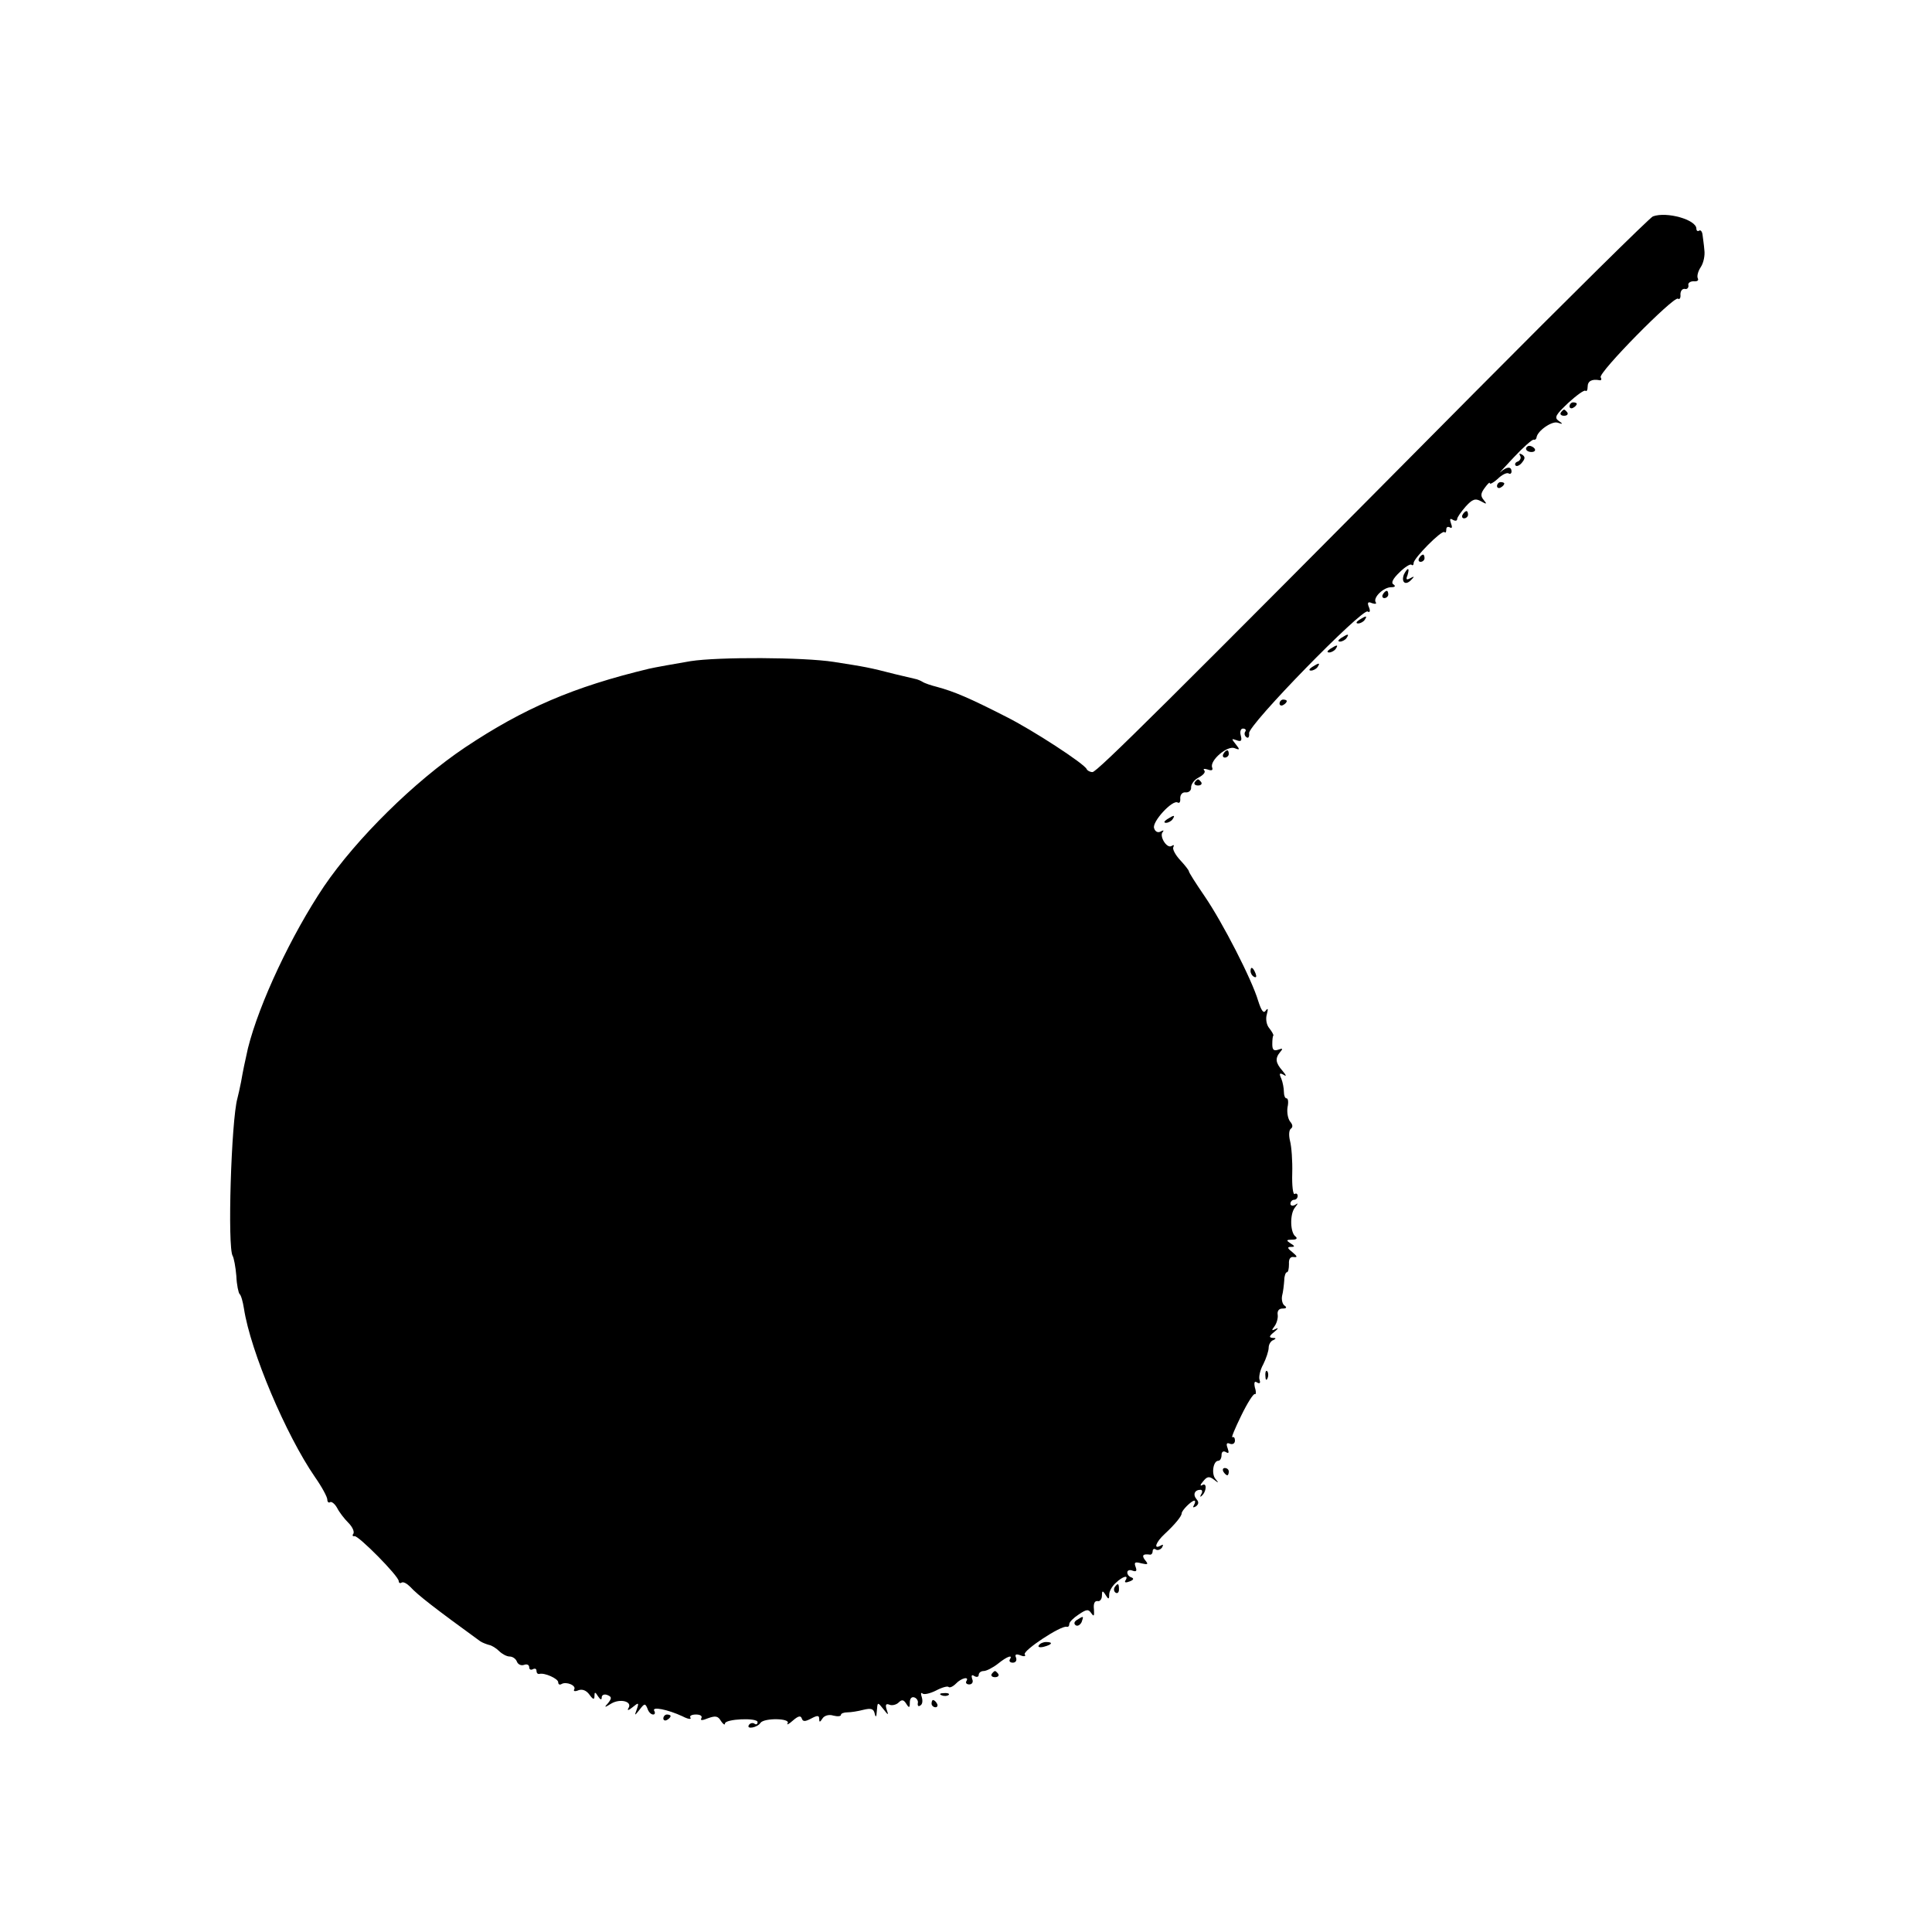
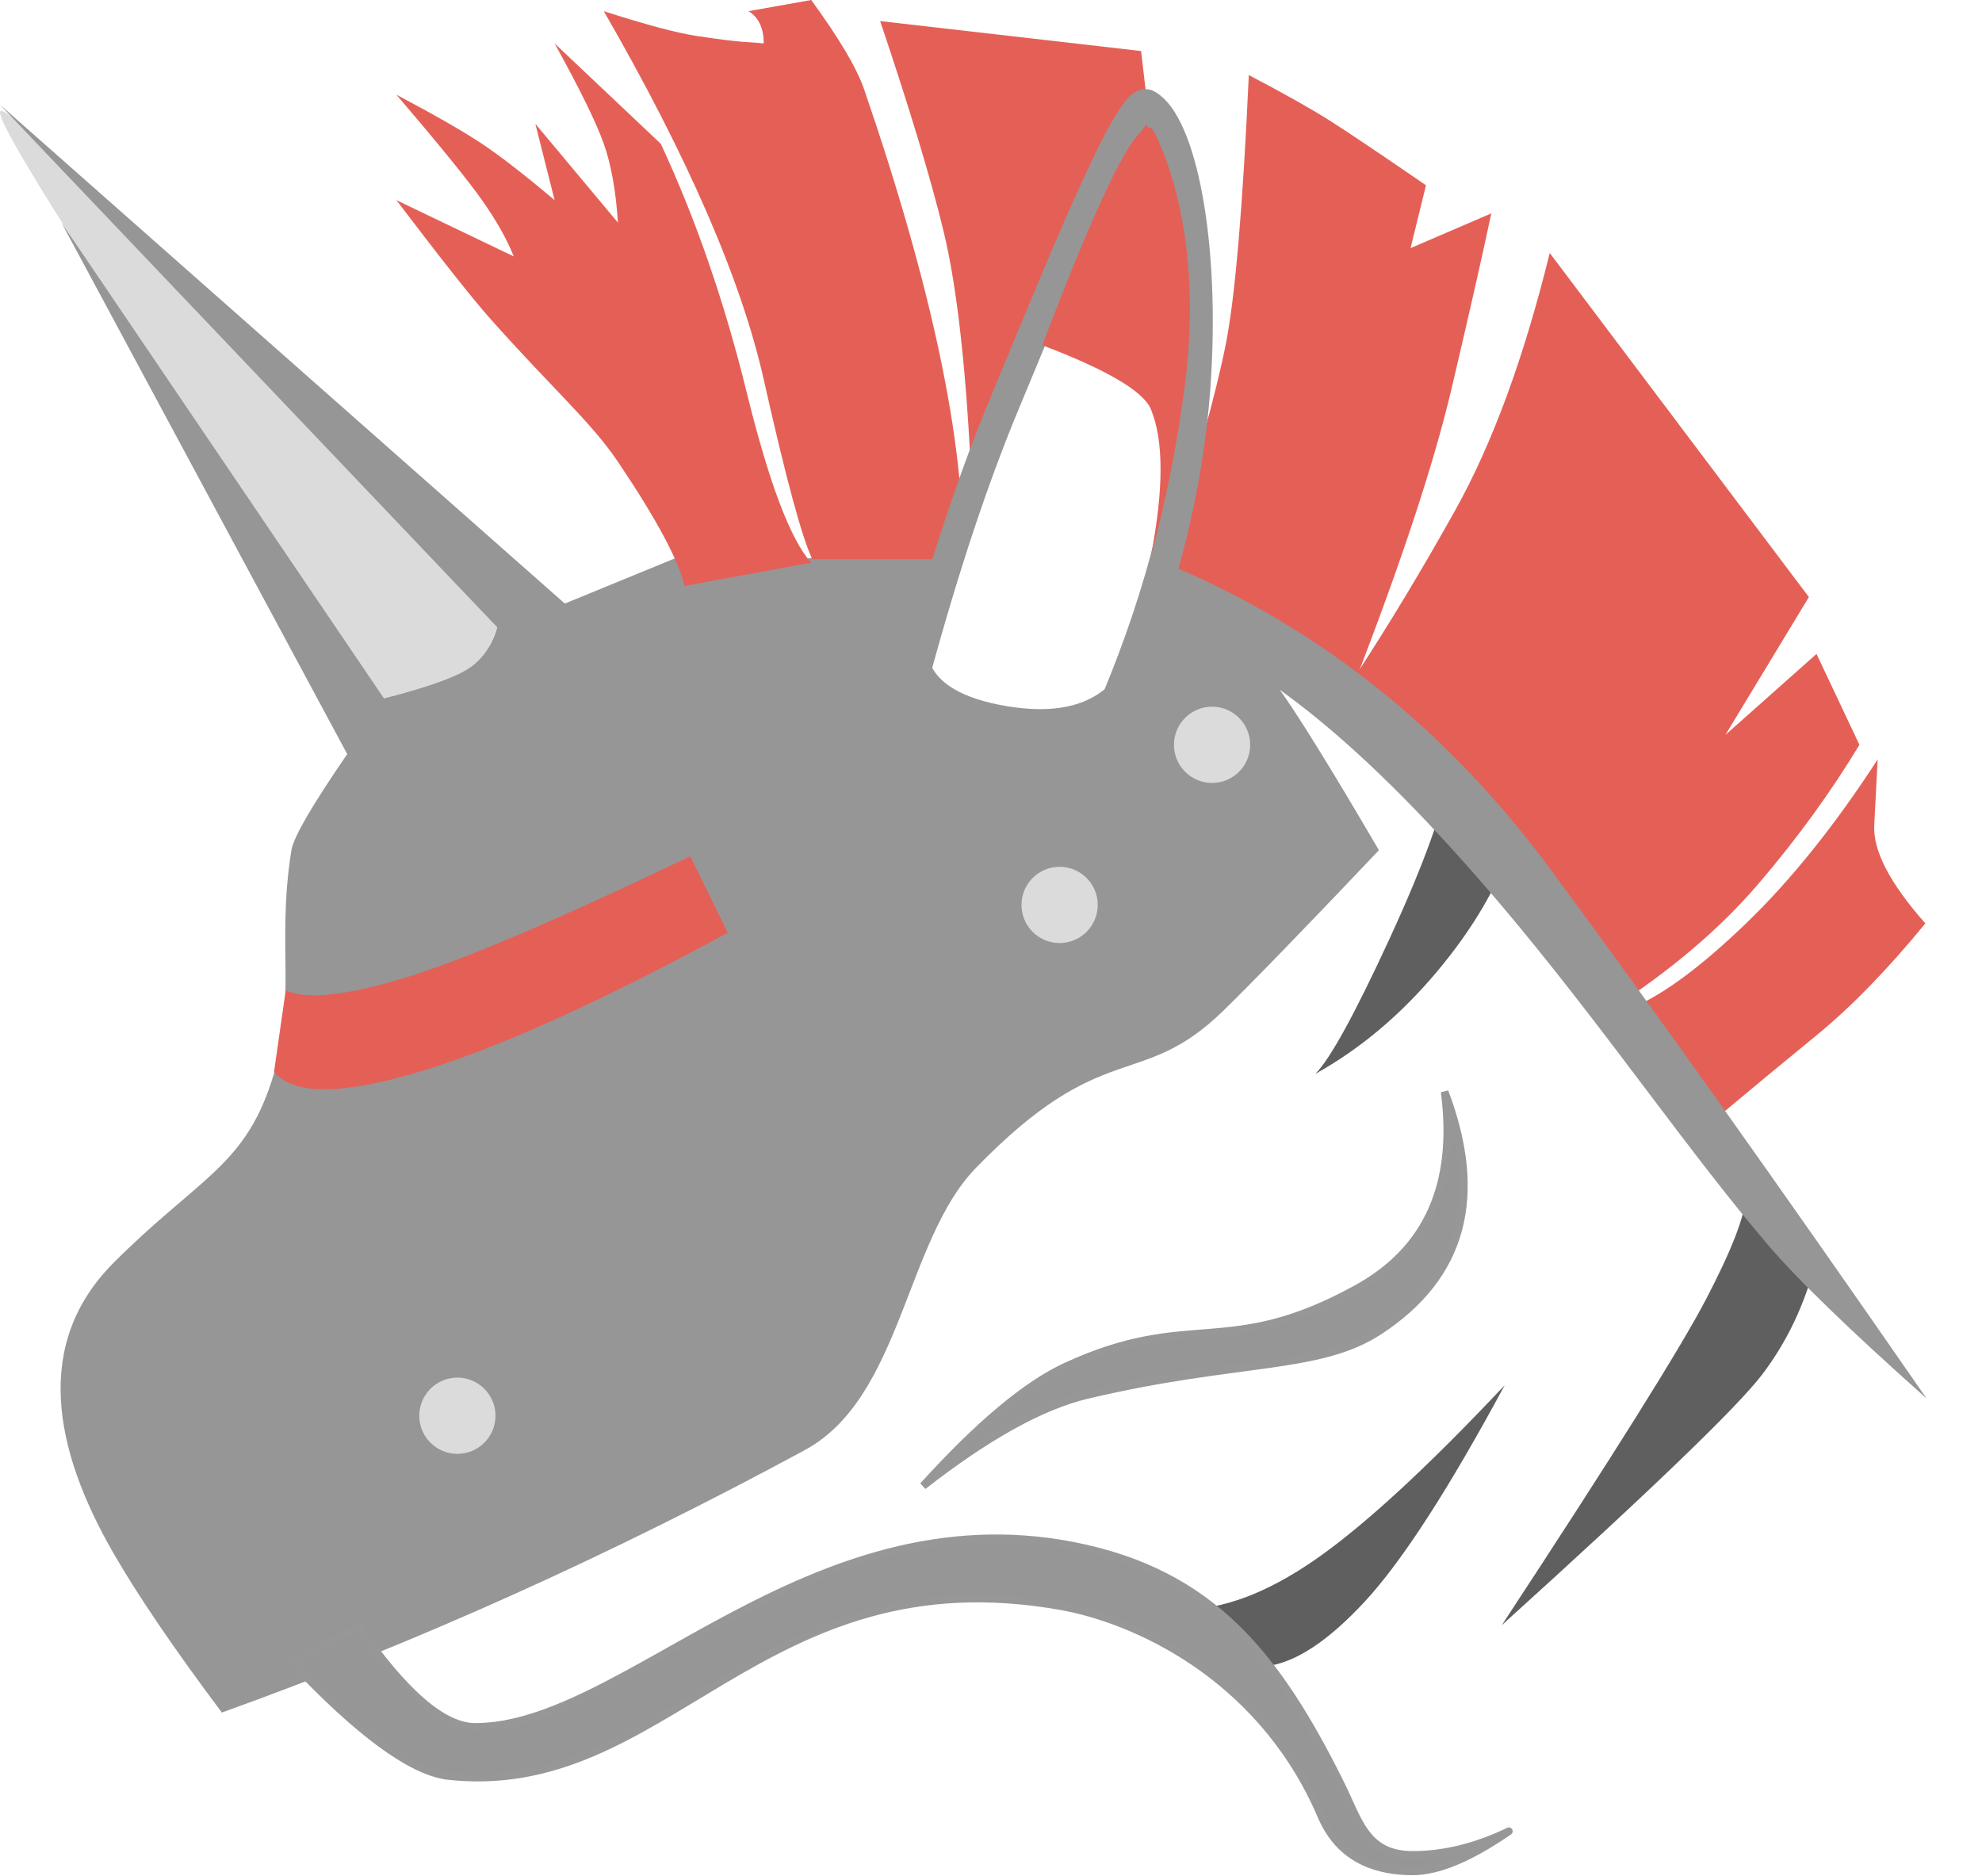
- <svg xmlns="http://www.w3.org/2000/svg" version="1.0" width="533pt" height="533pt" viewBox="0 0 533 533" preserveAspectRatio="xMidYMid meet">
-   <g transform="translate(0,533) scale(0.1,-0.1)" fill="#000000" stroke="none">
-     <path d="M4560 4733 c-8 -3 -230 -222 -493 -487 -855 -862 -1041 -1046 -1053 -1046 -7 0 -14 4 -16 8 -5 14 -149 108 -223 145 -100 51 -142 69 -190 82 -16 4 -34 10 -40 14 -5 3 -14 7 -20 8 -5 1 -30 7 -55 13 -74 19 -81 20 -170 34 -84 13 -318 14 -395 2 -36 -6 -103 -18 -115 -21 -208 -50 -345 -109 -507 -217 -140 -94 -299 -251 -389 -383 -90 -134 -179 -323 -210 -447 -8 -35 -14 -64 -19 -93 -3 -16 -8 -37 -10 -45 -17 -60 -28 -413 -13 -435 3 -5 8 -30 10 -55 1 -25 6 -47 9 -50 4 -3 9 -21 12 -40 18 -118 116 -349 196 -465 19 -27 34 -55 34 -62 0 -7 4 -10 8 -7 4 2 13 -5 19 -16 6 -12 20 -30 31 -41 11 -11 17 -24 14 -30 -4 -5 -2 -8 3 -7 10 3 122 -110 122 -124 0 -5 4 -7 8 -4 5 3 15 -3 24 -12 20 -22 69 -60 193 -150 6 -4 17 -8 24 -10 7 -1 20 -9 28 -17 8 -8 21 -15 29 -15 8 0 17 -6 20 -14 3 -8 12 -12 20 -9 8 3 14 0 14 -7 0 -6 5 -8 10 -5 6 3 10 1 10 -4 0 -6 3 -10 8 -9 14 4 52 -13 52 -23 0 -6 4 -8 9 -5 13 8 42 -4 35 -15 -3 -5 3 -6 12 -2 11 4 22 -1 30 -12 10 -14 14 -15 14 -4 0 12 2 12 10 -1 6 -9 10 -11 10 -3 0 7 7 10 15 7 13 -5 13 -9 3 -22 -12 -13 -11 -14 8 -2 25 15 59 6 48 -12 -5 -8 0 -7 11 2 17 14 18 13 12 -5 -7 -19 -7 -20 8 -1 13 17 15 17 21 3 3 -10 10 -17 16 -17 5 0 6 5 3 10 -8 13 37 4 78 -15 15 -8 25 -9 22 -4 -4 5 3 9 15 9 12 0 18 -4 15 -10 -4 -7 2 -7 19 0 20 7 27 6 35 -8 6 -9 11 -12 11 -7 0 13 90 17 90 4 0 -6 -4 -8 -9 -4 -5 3 -12 1 -15 -4 -8 -13 24 -7 32 6 10 14 83 13 75 -1 -4 -6 3 -3 14 7 15 13 22 15 25 6 3 -9 9 -9 26 0 17 9 22 9 22 -1 0 -10 2 -10 9 1 5 8 18 12 30 8 12 -3 21 -2 21 2 0 4 8 7 18 7 9 0 29 3 44 7 21 5 28 3 31 -10 3 -13 5 -10 6 7 2 25 2 25 18 5 14 -18 15 -18 9 -1 -4 13 -2 17 8 13 7 -3 19 0 25 6 9 9 14 8 21 -3 8 -13 10 -12 10 3 0 11 5 17 13 14 6 -2 11 -10 9 -16 -1 -7 2 -10 7 -6 6 3 7 13 4 23 -3 9 -3 14 2 10 4 -4 21 0 37 8 17 9 32 13 35 10 3 -3 12 1 20 9 15 16 38 21 29 7 -3 -5 1 -9 8 -9 8 0 12 7 8 15 -3 10 -1 13 6 8 7 -4 12 -2 12 3 0 6 6 11 14 11 7 0 25 9 39 20 26 21 42 26 33 12 -3 -5 1 -9 8 -9 8 0 12 6 9 14 -4 9 0 11 13 6 10 -4 15 -2 11 3 -6 10 101 81 116 76 4 -1 7 2 7 8 0 5 12 17 26 26 22 15 27 15 35 3 7 -10 8 -7 7 11 -2 16 2 24 10 23 6 -2 12 5 12 15 0 14 2 15 10 2 8 -13 10 -13 10 1 0 9 8 23 18 32 20 19 37 23 27 7 -4 -6 1 -7 11 -3 11 4 13 8 6 11 -7 2 -12 8 -12 14 0 6 7 8 14 5 11 -4 13 -1 9 10 -5 13 -2 15 16 10 18 -4 20 -3 10 9 -10 13 -6 18 14 15 4 0 7 4 7 10 0 5 4 8 9 4 5 -3 13 0 17 6 4 8 3 9 -4 5 -21 -12 -13 10 11 32 28 26 47 49 47 57 0 8 27 35 35 35 3 0 3 -5 -1 -12 -4 -7 -3 -8 5 -4 8 6 9 12 2 20 -11 13 -5 26 11 26 5 0 6 -6 2 -12 -4 -7 -3 -9 1 -5 14 12 15 38 2 30 -7 -4 -6 1 2 10 11 14 17 15 30 5 13 -10 14 -10 5 1 -13 14 -7 51 7 51 5 0 9 7 9 16 0 9 5 12 12 8 8 -5 9 -2 5 10 -5 13 -3 17 6 13 8 -3 14 1 14 9 0 7 -3 11 -7 9 -4 -2 7 24 24 59 17 35 34 62 38 60 3 -2 4 6 0 18 -3 14 -1 19 6 14 7 -4 10 -2 7 7 -3 7 1 27 10 43 8 16 15 37 15 46 0 9 6 19 13 21 8 4 8 6 -2 6 -11 1 -10 5 5 17 10 8 12 12 4 8 -12 -6 -13 -5 -4 7 6 8 10 22 9 31 -2 11 3 18 13 18 11 0 13 3 6 8 -6 4 -9 16 -7 27 3 11 5 30 6 43 0 12 4 22 7 22 4 0 6 10 6 23 -1 14 4 21 14 19 10 -1 9 2 -4 13 -14 11 -16 15 -5 15 12 0 12 2 -1 10 -12 8 -12 10 5 10 11 0 15 3 10 8 -16 10 -17 62 -3 80 10 13 10 14 1 8 -7 -4 -13 -2 -13 3 0 6 5 11 10 11 6 0 10 5 10 11 0 5 -4 8 -8 5 -5 -3 -8 23 -7 57 1 34 -2 74 -6 89 -4 16 -3 30 2 34 6 4 6 11 -2 20 -6 8 -9 25 -7 39 3 14 2 25 -3 25 -4 0 -7 8 -7 18 0 9 -3 26 -7 36 -7 15 -5 17 6 11 9 -6 8 -2 -3 11 -19 22 -21 34 -6 52 8 9 7 11 -6 6 -12 -4 -16 0 -16 15 0 12 1 23 3 24 1 2 -4 11 -11 20 -8 9 -11 26 -7 39 4 15 3 18 -3 10 -6 -9 -12 -1 -21 27 -17 58 -98 216 -148 289 -24 35 -43 65 -43 68 0 3 -11 17 -24 31 -14 15 -22 31 -19 36 3 6 1 7 -5 3 -13 -8 -35 28 -24 39 4 5 1 5 -6 1 -7 -4 -15 -1 -18 9 -7 17 51 80 65 71 5 -3 8 2 7 12 0 10 6 17 15 16 9 -1 16 6 15 14 0 9 9 21 21 27 13 7 20 15 15 20 -4 4 1 5 10 2 11 -4 15 -2 12 6 -7 19 42 61 62 53 15 -6 15 -4 3 11 -12 15 -12 16 2 11 13 -5 16 -2 12 13 -3 11 0 19 6 19 7 0 10 -4 6 -9 -3 -5 -1 -12 4 -15 5 -4 8 2 7 11 -4 22 312 345 327 336 6 -4 8 1 4 11 -6 14 -3 17 8 12 9 -3 14 -2 10 3 -7 13 22 41 43 41 11 0 13 3 6 8 -7 4 -1 16 17 33 15 15 30 24 33 21 3 -3 6 -1 6 5 0 13 78 92 85 85 3 -3 5 0 5 7 0 7 4 9 10 6 6 -4 7 1 3 11 -4 12 -3 15 5 10 7 -4 12 -3 12 2 0 5 11 20 23 34 19 21 27 24 43 15 16 -9 17 -8 7 4 -9 11 -8 18 3 33 8 11 14 17 14 13 0 -4 10 1 22 12 11 11 25 18 30 15 4 -3 8 0 8 5 0 15 -13 14 -30 -1 -8 -7 8 10 35 39 26 28 52 51 56 50 4 -1 7 1 8 6 2 18 42 46 58 41 15 -5 16 -4 3 5 -13 9 -8 17 27 50 23 21 44 36 47 33 3 -3 6 2 6 11 0 16 12 22 33 18 5 -1 6 3 3 8 -8 12 201 224 213 217 5 -3 8 2 7 12 0 9 5 16 12 15 6 -2 11 3 10 10 -2 6 5 11 14 11 10 -1 15 2 12 8 -3 5 0 19 8 31 8 12 12 33 10 47 -1 14 -4 33 -5 42 -1 9 -5 14 -9 12 -4 -3 -8 -1 -8 5 0 25 -82 48 -120 34z" />
-     <path d="M4330 4209 c0 -5 5 -7 10 -4 6 3 10 8 10 11 0 2 -4 4 -10 4 -5 0 -10 -5 -10 -11z" />
-     <path d="M4306 4192 c-3 -5 1 -9 9 -9 8 0 12 4 9 9 -3 4 -7 8 -9 8 -2 0 -6 -4 -9 -8z" />
-     <path d="M4210 4092 c0 -5 7 -9 15 -9 8 0 12 4 9 9 -3 4 -9 8 -15 8 -5 0 -9 -4 -9 -8z" />
-     <path d="M4194 4072 c3 -5 0 -12 -6 -15 -7 -2 -10 -7 -7 -11 3 -4 12 0 18 8 9 11 9 16 0 22 -7 4 -9 3 -5 -4z" />
-     <path d="M4130 3989 c0 -5 5 -7 10 -4 6 3 10 8 10 11 0 2 -4 4 -10 4 -5 0 -10 -5 -10 -11z" />
-     <path d="M4035 3910 c-3 -5 -1 -10 4 -10 6 0 11 5 11 10 0 6 -2 10 -4 10 -3 0 -8 -4 -11 -10z" />
-     <path d="M3915 3790 c-3 -5 -1 -10 4 -10 6 0 11 5 11 10 0 6 -2 10 -4 10 -3 0 -8 -4 -11 -10z" />
-     <path d="M3873 3745 c-8 -22 5 -31 20 -15 10 10 9 11 -2 5 -11 -6 -13 -4 -8 8 3 10 4 17 1 17 -2 0 -7 -7 -11 -15z" />
-     <path d="M3815 3690 c-3 -5 -1 -10 4 -10 6 0 11 5 11 10 0 6 -2 10 -4 10 -3 0 -8 -4 -11 -10z" />
-     <path d="M3750 3620 c-9 -6 -10 -10 -3 -10 6 0 15 5 18 10 8 12 4 12 -15 0z" />
-     <path d="M3700 3570 c-9 -6 -10 -10 -3 -10 6 0 15 5 18 10 8 12 4 12 -15 0z" />
-     <path d="M3670 3540 c-9 -6 -10 -10 -3 -10 6 0 15 5 18 10 8 12 4 12 -15 0z" />
-     <path d="M3620 3490 c-9 -6 -10 -10 -3 -10 6 0 15 5 18 10 8 12 4 12 -15 0z" />
-     <path d="M3530 3389 c0 -5 5 -7 10 -4 6 3 10 8 10 11 0 2 -4 4 -10 4 -5 0 -10 -5 -10 -11z" />
-     <path d="M3375 3250 c-3 -5 -1 -10 4 -10 6 0 11 5 11 10 0 6 -2 10 -4 10 -3 0 -8 -4 -11 -10z" />
-     <path d="M3296 3172 c-3 -5 1 -9 9 -9 8 0 12 4 9 9 -3 4 -7 8 -9 8 -2 0 -6 -4 -9 -8z" />
-     <path d="M3220 3070 c-9 -6 -10 -10 -3 -10 6 0 15 5 18 10 8 12 4 12 -15 0z" />
-     <path d="M3450 2651 c0 -6 4 -13 10 -16 6 -3 7 1 4 9 -7 18 -14 21 -14 7z" />
-     <path d="M3491 1534 c0 -11 3 -14 6 -6 3 7 2 16 -1 19 -3 4 -6 -2 -5 -13z" />
-     <path d="M3375 1270 c3 -5 8 -10 11 -10 2 0 4 5 4 10 0 6 -5 10 -11 10 -5 0 -7 -4 -4 -10z" />
-     <path d="M3075 951 c-3 -5 -2 -12 3 -15 5 -3 9 1 9 9 0 17 -3 19 -12 6z" />
-     <path d="M2971 861 c-8 -5 -9 -11 -3 -15 5 -3 12 1 16 9 6 17 6 18 -13 6z" />
-     <path d="M2866 791 c-4 -5 3 -7 14 -4 23 6 26 13 6 13 -8 0 -17 -4 -20 -9z" />
-     <path d="M2736 712 c-3 -5 1 -9 9 -9 8 0 12 4 9 9 -3 4 -7 8 -9 8 -2 0 -6 -4 -9 -8z" />
-     <path d="M2598 653 c7 -3 16 -2 19 1 4 3 -2 6 -13 5 -11 0 -14 -3 -6 -6z" />
-     <path d="M2570 630 c0 -5 5 -10 11 -10 5 0 7 5 4 10 -3 6 -8 10 -11 10 -2 0 -4 -4 -4 -10z" />
-     <path d="M1830 589 c0 -5 5 -7 10 -4 6 3 10 8 10 11 0 2 -4 4 -10 4 -5 0 -10 -5 -10 -11z" />
+ <svg xmlns="http://www.w3.org/2000/svg" width="260px" height="246px" viewBox="0 0 260 246" version="1.1">
+   <g id="Logo" stroke="none" stroke-width="1" fill="none" fill-rule="evenodd">
+     <path d="M7.10542736e-15,14.739 C7.10542736e-15,17.288 16.79,43.31 50.369,92.804 C55.012,92.252 58.267,91.39 60.133,90.219 C61.999,89.048 63.699,86.404 65.232,82.285 C21.744,34.705 7.10542736e-15,12.189 7.10542736e-15,14.739 Z" id="路径-3" fill="#DBDBDB" fill-rule="nonzero" />
+     <path d="M88.685,73.176 L90.444,75.852 C95.024,75.219 100.347,74.328 106.414,73.176 C112.481,72.025 118.01,72.079 123,73.338 L120.168,87.77 C121.264,90.17 125.307,91.906 132.295,92.978 C139.283,94.05 144.043,93.595 146.574,91.612 L154,73.338 C160.552,81.103 165.042,86.624 167.469,89.9 C169.896,93.177 174.369,100.382 180.889,111.517 C171.284,121.639 164.502,128.635 160.545,132.504 C149.56,143.244 144.959,135.739 128,153.209 C118.752,162.736 118.275,183.332 105.571,190.203 C80.057,204.004 54.567,215.477 29.1,224.624 C22.812,216.227 18.072,209.256 14.879,203.713 C7.02,190.069 4.352,176.221 14.879,165.655 C25.406,155.088 31.534,153.2 35.219,143.01 C39.273,131.799 36.138,124.528 38.227,111.517 C38.5,109.815 40.941,105.613 45.549,98.912 L8.052,29.182 L50.369,91.612 C55.819,90.223 59.479,88.942 61.348,87.77 C63.216,86.597 64.511,84.769 65.232,82.285 L0,13.739 L74.092,79.168 L88.685,73.176 Z" id="路径-2" fill="#969696" fill-rule="nonzero" />
+     <circle id="椭圆形" fill="#DBDBDB" fill-rule="nonzero" cx="60" cy="185.693" r="5" />
+     <circle id="椭圆形" fill="#DBDBDB" fill-rule="nonzero" cx="139" cy="118.693" r="5" />
+     <circle id="椭圆形" fill="#DBDBDB" fill-rule="nonzero" cx="159" cy="97.693" r="5" />
+     <path d="M89.803,76.852 C89.008,73.468 86.094,68.041 81.06,60.57 C77.5,55.288 72.444,50.963 64.232,41.712 C61.965,39.157 57.887,34.004 52,26.252 L67.4,33.637 C66.482,31.35 65.092,28.889 63.232,26.252 C61.373,23.615 57.628,19.004 52,12.419 C57.084,15.113 60.828,17.261 63.232,18.863 C65.637,20.466 68.81,22.929 72.754,26.252 L70.227,16.24 L81.06,29.199 C80.794,25.053 80.177,21.608 79.207,18.863 C78.237,16.119 76.086,11.729 72.754,5.693 L86.685,18.863 C91.272,28.712 95.028,39.576 97.951,51.453 C100.874,63.331 103.695,70.784 106.414,73.811 L89.803,76.852 Z" id="路径-6" fill="#E46057" fill-rule="nonzero" />
+     <path d="M79.207,1.467 C90.267,20.654 97.259,36.755 100.184,49.77 C103.108,62.785 105.234,70.641 106.561,73.338 L126.311,73.338 C126.615,58.282 122.299,37.748 113.363,11.736 C112.402,8.936 110.085,5.024 106.414,7.10542736e-15 L98.184,1.467 C99.517,2.267 100.184,3.676 100.184,5.693 C97.767,5.437 97.731,5.683 91.252,4.693 C88.733,4.309 84.718,3.233 79.207,1.467 Z" id="路径-7" fill="#E46057" fill-rule="nonzero" />
+     <path d="M115.457,2.764 C119.356,14.321 122.136,23.536 123.795,30.406 C125.454,37.277 126.626,47.336 127.311,60.584 C135.14,39.621 141.448,30.486 146.235,33.18 C151.023,35.873 154.944,50.764 158,77.852 L149.689,6.693 L115.457,2.764 Z" id="路径-8" fill="#E46057" fill-rule="nonzero" />
+     <path d="M153.018,13.536 C157.019,30.341 159.291,41.895 159.836,48.197 C160.381,54.499 160.481,64.63 160.136,78.589 L188.292,86.704 C189.864,69.498 190.407,55.831 189.92,45.703 C189.432,35.575 188.992,27.744 188.598,22.209 L179.672,29.509 L179.345,21.029 C172.393,18.701 167.537,17.133 164.778,16.326 C162.019,15.519 158.099,14.589 153.018,13.536 Z" id="路径-8" fill="#E46057" fill-rule="nonzero" transform="translate(171.5554, 50.12023) rotate(16) translate(-171.5554, -50.12023) " />
+     <path d="M120.168,87.77 C123.916,74.065 127.818,62.367 131.875,52.675 C137.96,38.138 148.136,12.447 150.467,13.739 C154.778,16.128 158.185,31.447 156.771,50.938 C155.829,63.932 152.43,77.49 146.574,91.612 C143.145,94.657 138.245,95.659 131.875,94.617 C125.505,93.574 121.603,91.292 120.168,87.77 Z" id="路径-4" stroke="#969696" stroke-width="4" />
+     <path d="M151.434,17.339 C155.802,26.393 156.963,38.365 155.481,50.12 C154.494,57.957 152.993,65.548 150.98,72.893 C152.663,64.161 152.663,57.76 150.98,53.687 C150.006,51.328 145.255,48.528 136.729,45.286 C144.997,23.473 149.899,14.157 151.434,17.339 Z" id="路径-5" fill="#E46057" fill-rule="nonzero" />
+     <path d="M37.479,129.897 C40.184,131.143 45.358,130.606 53,128.286 C60.642,125.966 73.159,120.64 90.551,112.309 L95.468,122.343 C78.71,131.446 65.221,137.527 55,140.585 C44.779,143.643 38.429,143.643 35.948,140.585 L37.479,129.897 Z" id="路径-9" fill="#E46057" fill-rule="nonzero" />
+     <path d="M155,211.105 C160.336,211.153 166.188,208.967 172.555,204.549 C178.923,200.13 187.2,192.512 197.386,181.693 C190.004,195.387 183.875,204.858 179,210.105 C174.125,215.353 169.791,218.169 166,218.553 L155,211.105 Z" id="路径-16" fill="#5F5F5F" fill-rule="nonzero" />
+     <path d="M38.373,218.069 C47.015,227.208 53.722,232.154 58.493,232.908 C87.444,236.33 99.465,203.549 139.26,210.692 C148.64,212.376 164.911,219.499 172.955,237.33 C173.776,239.151 175.833,245.455 185.312,245.455 C188.649,245.455 192.856,243.702 197.934,240.195 C193.642,242.262 189.435,243.295 185.312,243.295 C179.128,243.295 178.23,238.72 175.833,233.908 C167.581,217.348 159.086,206.299 140.713,202.739 C105.972,196.006 81.958,226.51 62.343,226.51 C58.188,226.51 53.076,222.122 47.008,213.346 L38.373,218.069 Z" id="路径-10" stroke="#979797" fill="#969696" fill-rule="nonzero" stroke-linejoin="round" />
+     <path d="M125,199.723 C131.123,190.713 136.59,184.663 141.4,181.573 C156.559,171.834 162.244,177.798 177.77,166.151 C186.222,159.81 188.817,150.76 185.556,139 C192.637,151.906 191.259,162.663 181.422,171.273 C174.292,177.513 163.592,177.513 144.636,184.916 C138.935,187.143 132.39,192.078 125,199.723 Z" id="路径-11" stroke="#979797" fill="#969696" fill-rule="nonzero" transform="translate(157.5008, 169.3613) rotate(8) translate(-157.5008, -169.3613) " />
+     <path d="M178,88.345 C182.367,81.649 186.668,74.505 190.904,66.912 C195.785,58.165 199.915,46.921 203.295,33.18 L237.291,78.315 L226.338,96.394 L238.291,85.77 L243.922,97.693 C240.168,103.903 235.775,109.952 230.742,115.842 C225.71,121.731 219.32,127.186 211.574,132.204 L178,88.345 Z" id="路径-14" fill="#E46057" fill-rule="nonzero" />
+     <path d="M220.609,140.809 L237.096,148.587 C239.234,143.558 241.486,138.353 243.85,132.972 C246.214,127.59 248.228,121.081 249.894,113.443 C243.364,110.876 239.421,108.06 238.067,104.997 C236.712,101.934 235.542,99.307 234.556,97.118 C233.479,107.397 231.605,116.398 228.935,124.122 C226.265,131.847 223.489,137.409 220.609,140.809 Z" id="路径-13" fill="#E46057" fill-rule="nonzero" transform="translate(235.2515, 122.8523) rotate(27) translate(-235.2515, -122.8523) " />
+     <path d="M229,157 L238.172,165.551 C236.747,171.105 234.412,176.015 231.167,180.282 C227.921,184.548 216.532,195.511 197,213.17 C211.544,191.038 220.486,176.768 223.827,170.361 C227.167,163.955 228.892,159.501 229,157 Z" id="路径-15" fill="#5F5F5F" fill-rule="nonzero" />
+     <path d="M190.214,101 L198.386,110.551 C196.536,116.175 193.23,121.819 188.469,127.483 C183.707,133.147 178.403,137.601 172.555,140.846 C174.498,138.888 177.747,132.967 182.302,123.083 C186.857,113.199 189.495,105.838 190.214,101 Z" id="路径-15备份" fill="#5F5F5F" fill-rule="nonzero" />
+     <path d="M154,74.338 C173.517,82.656 189.974,95.877 203.371,114 C216.768,132.123 233.222,155.27 252.733,183.438 C242.68,174.486 235.754,167.781 231.954,163.324 C221.707,151.303 211.627,136.493 199.407,121.693 C180.391,98.662 164.4,85.489 151.434,82.174 L154,74.338 Z" id="路径-12" fill="#969696" fill-rule="nonzero" />
  </g>
</svg>
